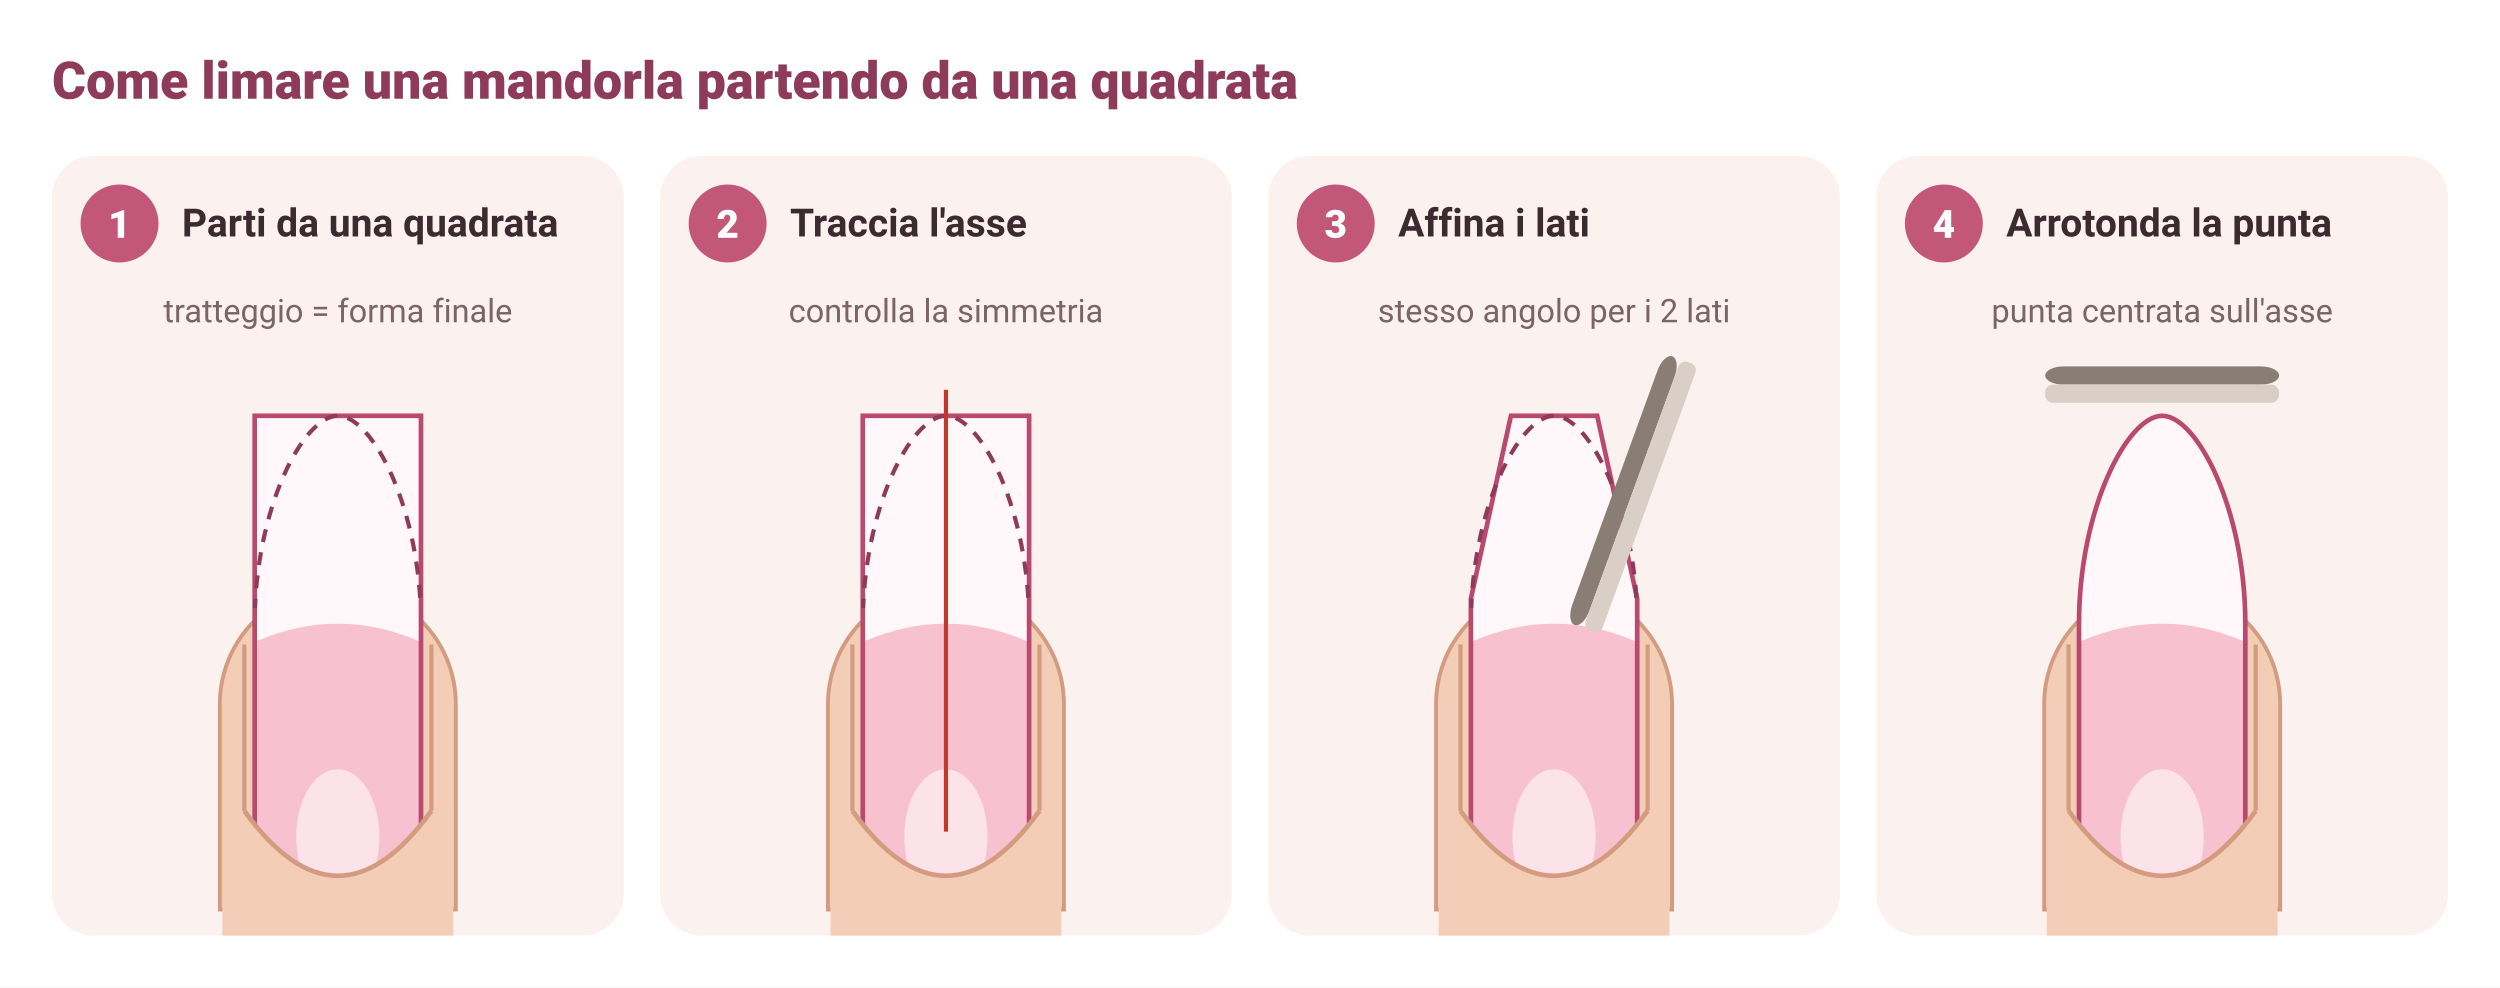
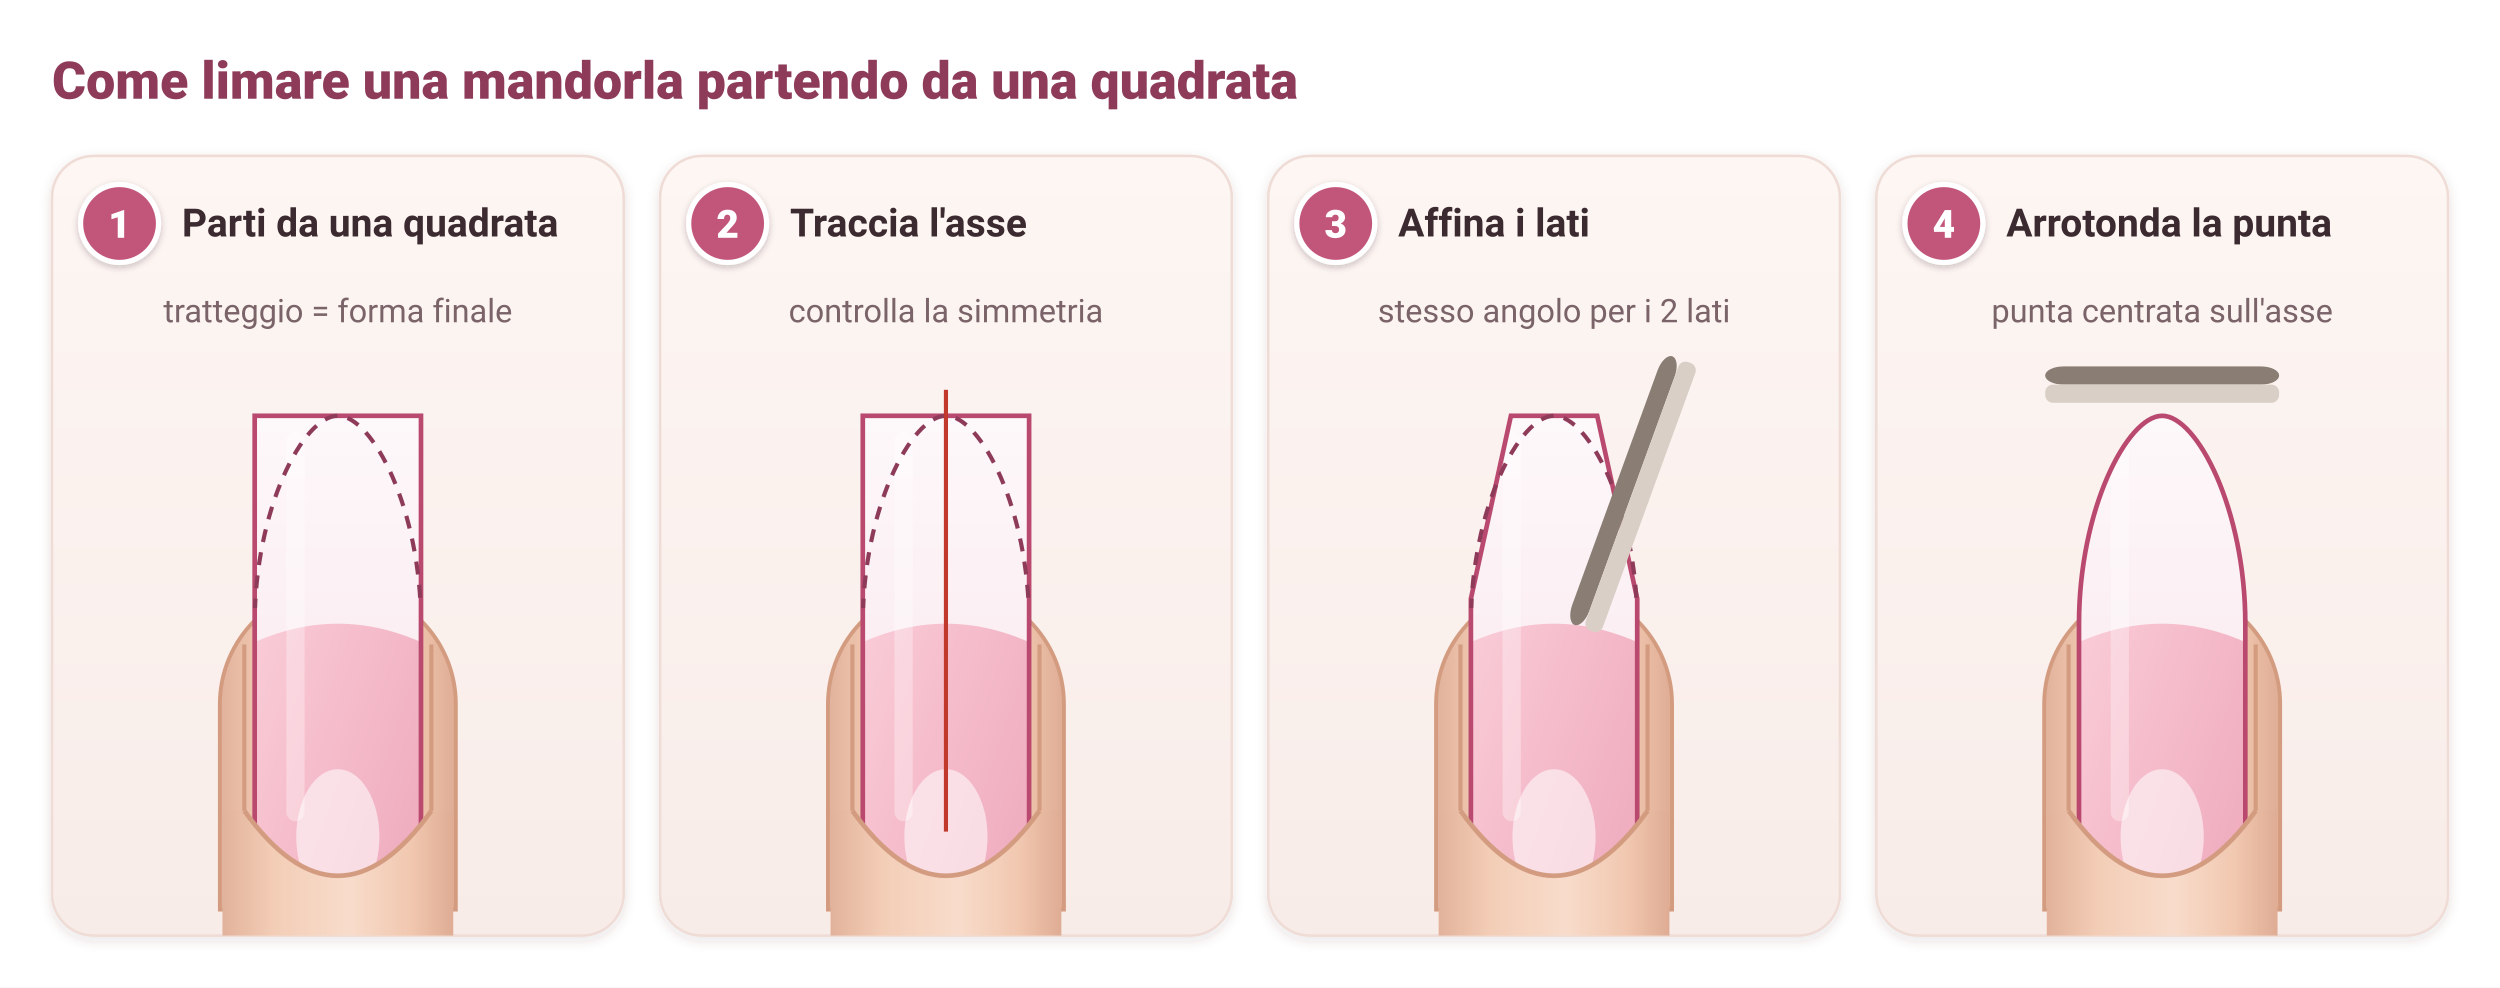
<svg xmlns="http://www.w3.org/2000/svg" viewBox="0 0 962 380" width="962" height="380" font-family="system-ui, -apple-system, 'Segoe UI', Roboto, Arial, sans-serif" role="img">
  <rect width="100%" height="100%" fill="#ffffff" />
+   <defs>
+     <linearGradient id="nxSkin" x1="0" y1="0" x2="1" y2="0">
+       <stop offset="0" stop-color="#e2b29b" />
+       <stop offset=".22" stop-color="#f3cdb6" />
+       <stop offset=".55" stop-color="#f8dccb" />
+       <stop offset=".82" stop-color="#f1c7af" />
+       <stop offset="1" stop-color="#dfac94" />
+     </linearGradient>
+     <linearGradient id="nxNail" x1="0" y1="0" x2="1" y2="1">
+       <stop offset="0" stop-color="#fbd6e0" />
+       <stop offset=".45" stop-color="#f7c1cf" />
+       <stop offset="1" stop-color="#eeaabd" />
+     </linearGradient>
+     <linearGradient id="nxFree" x1="0" y1="0" x2="0" y2="1">
+       <stop offset="0" stop-color="#ffffff" />
+       <stop offset="1" stop-color="#fbeef2" />
+     </linearGradient>
+     <linearGradient id="nxPanel" x1="0" y1="0" x2="0" y2="1">
+       <stop offset="0" stop-color="#fdf6f3" />
+       <stop offset="1" stop-color="#f8ece8" />
+     </linearGradient>
+     <filter id="nxSh" x="-5%" y="-5%" width="110%" height="115%">
+       <feDropShadow dx="0" dy="1.5" stdDeviation="2.2" flood-color="#5a2a3a" flood-opacity=".13" />
+     </filter>
+     <filter id="nxShS" x="-20%" y="-20%" width="140%" height="150%">
+       <feDropShadow dx="0" dy="1" stdDeviation="1.2" flood-color="#3b2a30" flood-opacity=".25" />
+     </filter>
+   </defs>
  <defs>
    <marker id="ar" viewBox="0 0 10 10" refX="8" refY="5" markerWidth="7" markerHeight="7" orient="auto-start-reverse">
      <path d="M0,0 L10,5 L0,10 z" fill="#8e3b5a" />
    </marker>
    <marker id="arw" viewBox="0 0 10 10" refX="8" refY="5" markerWidth="7" markerHeight="7" orient="auto-start-reverse">
      <path d="M0,0 L10,5 L0,10 z" fill="#7a6369" />
    </marker>
  </defs>
  <text x="20.0" y="38.0" font-size="20" text-anchor="start" font-weight="800" fill="#8e3b5a">Come limare una mandorla partendo da una quadrata</text>
  <defs>
    <clipPath id="p116">
      <rect x="20" y="60" width="220" height="300" rx="16" />
    </clipPath>
  </defs>
-   <rect x="20" y="60" width="220" height="300" rx="16" fill="#fbf1ee" />
-   <circle cx="46" cy="86" r="15" fill="#c2577a" />
+   <rect x="20" y="60" width="220" height="300" rx="16" fill="url(#nxPanel)" stroke="#efdcd6" stroke-width="1" filter="url(#nxSh)" />
+   <circle cx="46" cy="86" r="15" fill="#c2577a" stroke="#fff" stroke-width="2" filter="url(#nxShS)" />
  <text x="46.0" y="91.5" font-size="15" text-anchor="middle" font-weight="800" fill="#fff">1</text>
  <text x="70.0" y="91.0" font-size="15" text-anchor="start" font-weight="700" fill="#3b2a30">Parti da una quadrata</text>
  <g clip-path="url(#p116)">
-     <path d="M84.6,350.0 L84.6,271.0 A45.4,45.4 0 0 1 175.4,271.0 L175.4,350.0 Z" fill="#f3cdb6" stroke="#d39c80" stroke-width="1.5" />
+     <path d="M84.6,350.0 L84.6,271.0 A45.4,45.4 0 0 1 175.4,271.0 L175.4,350.0 Z" fill="url(#nxSkin)" stroke="#d39c80" stroke-width="1.5" />
    <defs>
      <clipPath id="c117">
        <path d="M98.0,346.0 L162.0,346.0 L162.0,240.0 L162.0,160.0 L98.0,160.0 L98.0,240.0 Z" />
      </clipPath>
    </defs>
-     <path d="M98.0,346.0 L162.0,346.0 L162.0,240.0 L162.0,160.0 L98.0,160.0 L98.0,240.0 Z" fill="#f7c1cf" />
+     <path d="M98.0,346.0 L162.0,346.0 L162.0,240.0 L162.0,160.0 L98.0,160.0 L98.0,240.0 Z" fill="url(#nxNail)" />
    <ellipse cx="130.0" cy="322.0" rx="16.0" ry="26.0" fill="#fff" opacity=".55" clip-path="url(#c117)" />
-     <path d="M92.0,250.0 Q130.0,230.0 168.0,250.0 L168.0,100.0 L92.0,100.0 Z" fill="#fff7f9" clip-path="url(#c117)" />
+     <path d="M92.0,250.0 Q130.0,230.0 168.0,250.0 L168.0,100.0 L92.0,100.0 Z" fill="url(#nxFree)" clip-path="url(#c117)" />
+     <rect x="110.2" y="166.0" width="7.0" height="150.0" rx="3.5" fill="#fff" opacity=".32" clip-path="url(#c117)" />
    <path d="M98.0,346.0 L162.0,346.0 L162.0,240.0 L162.0,160.0 L98.0,160.0 L98.0,240.0 Z" fill="none" stroke="#b9496f" stroke-width="1.8" />
-     <path d="M85.6,312.0 L94.0,312.0 Q130.0,362.0 166.0,312.0 L174.4,312.0 L174.4,370.0 L85.6,370.0 Z" fill="#f3cdb6" />
+     <path d="M85.6,312.0 L94.0,312.0 Q130.0,362.0 166.0,312.0 L174.4,312.0 L174.4,370.0 L85.6,370.0 Z" fill="url(#nxSkin)" />
    <path d="M94.0,312.0 Q130.0,362.0 166.0,312.0" fill="none" stroke="#d39c80" stroke-width="1.8" />
    <path d="M94.0,312.0 L94.0,248.0" stroke="#d39c80" stroke-width="1.6" />
    <path d="M166.0,312.0 L166.0,248.0" stroke="#d39c80" stroke-width="1.6" />
    <defs>
      <clipPath id="c118">
        <rect x="20" y="60" width="220" height="174" />
      </clipPath>
    </defs>
    <path d="M98.0,346.0 L162.0,346.0 L162.0,240.0 C162.0,196.0 143.4,160.0 130.0,160.0 C116.6,160.0 98.0,196.0 98.0,240.0 L98.0,240.0 Z" fill="none" stroke="#8e3b5a" stroke-width="1.6" stroke-dasharray="5 4" clip-path="url(#c118)" />
    <text x="130.0" y="124.0" font-size="12.5" text-anchor="middle" font-weight="400" fill="#7a6369">tratteggio = forma finale</text>
  </g>
  <defs>
    <clipPath id="p119">
      <rect x="254" y="60" width="220" height="300" rx="16" />
    </clipPath>
  </defs>
-   <rect x="254" y="60" width="220" height="300" rx="16" fill="#fbf1ee" />
-   <circle cx="280" cy="86" r="15" fill="#c2577a" />
+   <rect x="254" y="60" width="220" height="300" rx="16" fill="url(#nxPanel)" stroke="#efdcd6" stroke-width="1" filter="url(#nxSh)" />
+   <circle cx="280" cy="86" r="15" fill="#c2577a" stroke="#fff" stroke-width="2" filter="url(#nxShS)" />
  <text x="280.0" y="91.5" font-size="15" text-anchor="middle" font-weight="800" fill="#fff">2</text>
  <text x="304.0" y="91.0" font-size="15" text-anchor="start" font-weight="700" fill="#3b2a30">Traccia l'asse</text>
  <g clip-path="url(#p119)">
-     <path d="M318.6,350.0 L318.6,271.0 A45.4,45.4 0 0 1 409.4,271.0 L409.4,350.0 Z" fill="#f3cdb6" stroke="#d39c80" stroke-width="1.5" />
+     <path d="M318.6,350.0 L318.6,271.0 A45.4,45.4 0 0 1 409.4,271.0 L409.4,350.0 Z" fill="url(#nxSkin)" stroke="#d39c80" stroke-width="1.5" />
    <defs>
      <clipPath id="c120">
        <path d="M332.0,346.0 L396.0,346.0 L396.0,240.0 L396.0,160.0 L332.0,160.0 L332.0,240.0 Z" />
      </clipPath>
    </defs>
-     <path d="M332.0,346.0 L396.0,346.0 L396.0,240.0 L396.0,160.0 L332.0,160.0 L332.0,240.0 Z" fill="#f7c1cf" />
+     <path d="M332.0,346.0 L396.0,346.0 L396.0,240.0 L396.0,160.0 L332.0,160.0 L332.0,240.0 Z" fill="url(#nxNail)" />
    <ellipse cx="364.0" cy="322.0" rx="16.0" ry="26.0" fill="#fff" opacity=".55" clip-path="url(#c120)" />
-     <path d="M326.0,250.0 Q364.0,230.0 402.0,250.0 L402.0,100.0 L326.0,100.0 Z" fill="#fff7f9" clip-path="url(#c120)" />
+     <path d="M326.0,250.0 Q364.0,230.0 402.0,250.0 L402.0,100.0 L326.0,100.0 Z" fill="url(#nxFree)" clip-path="url(#c120)" />
+     <rect x="344.2" y="166.0" width="7.0" height="150.0" rx="3.5" fill="#fff" opacity=".32" clip-path="url(#c120)" />
    <path d="M332.0,346.0 L396.0,346.0 L396.0,240.0 L396.0,160.0 L332.0,160.0 L332.0,240.0 Z" fill="none" stroke="#b9496f" stroke-width="1.8" />
-     <path d="M319.6,312.0 L328.0,312.0 Q364.0,362.0 400.0,312.0 L408.4,312.0 L408.4,370.0 L319.6,370.0 Z" fill="#f3cdb6" />
+     <path d="M319.6,312.0 L328.0,312.0 Q364.0,362.0 400.0,312.0 L408.4,312.0 L408.4,370.0 L319.6,370.0 Z" fill="url(#nxSkin)" />
    <path d="M328.0,312.0 Q364.0,362.0 400.0,312.0" fill="none" stroke="#d39c80" stroke-width="1.8" />
    <path d="M328.0,312.0 L328.0,248.0" stroke="#d39c80" stroke-width="1.6" />
    <path d="M400.0,312.0 L400.0,248.0" stroke="#d39c80" stroke-width="1.6" />
    <defs>
      <clipPath id="c121">
        <rect x="254" y="60" width="220" height="174" />
      </clipPath>
    </defs>
    <path d="M332.0,346.0 L396.0,346.0 L396.0,240.0 C396.0,196.0 377.4,160.0 364.0,160.0 C350.6,160.0 332.0,196.0 332.0,240.0 L332.0,240.0 Z" fill="none" stroke="#8e3b5a" stroke-width="1.6" stroke-dasharray="5 4" clip-path="url(#c121)" />
    <line x1="364" y1="150" x2="364" y2="320" stroke="#c0392b" stroke-width="1.6" />
    <text x="364.0" y="124.0" font-size="12.5" text-anchor="middle" font-weight="400" fill="#7a6369">controlla la simmetria</text>
  </g>
  <defs>
    <clipPath id="p122">
      <rect x="488" y="60" width="220" height="300" rx="16" />
    </clipPath>
  </defs>
-   <rect x="488" y="60" width="220" height="300" rx="16" fill="#fbf1ee" />
-   <circle cx="514" cy="86" r="15" fill="#c2577a" />
+   <rect x="488" y="60" width="220" height="300" rx="16" fill="url(#nxPanel)" stroke="#efdcd6" stroke-width="1" filter="url(#nxSh)" />
+   <circle cx="514" cy="86" r="15" fill="#c2577a" stroke="#fff" stroke-width="2" filter="url(#nxShS)" />
  <text x="514.0" y="91.5" font-size="15" text-anchor="middle" font-weight="800" fill="#fff">3</text>
  <text x="538.0" y="91.0" font-size="15" text-anchor="start" font-weight="700" fill="#3b2a30">Affina i lati</text>
  <g clip-path="url(#p122)">
-     <path d="M552.6,350.0 L552.6,271.0 A45.4,45.4 0 0 1 643.4,271.0 L643.4,350.0 Z" fill="#f3cdb6" stroke="#d39c80" stroke-width="1.5" />
+     <path d="M552.6,350.0 L552.6,271.0 A45.4,45.4 0 0 1 643.4,271.0 L643.4,350.0 Z" fill="url(#nxSkin)" stroke="#d39c80" stroke-width="1.5" />
    <defs>
      <clipPath id="c123">
        <path d="M566.0,346.0 L630.0,346.0 L630.0,240.0 L630.0,230.4 L614.6,160.0 L581.4,160.0 L566.0,230.4 L566.0,240.0 Z" />
      </clipPath>
    </defs>
-     <path d="M566.0,346.0 L630.0,346.0 L630.0,240.0 L630.0,230.4 L614.6,160.0 L581.4,160.0 L566.0,230.4 L566.0,240.0 Z" fill="#f7c1cf" />
+     <path d="M566.0,346.0 L630.0,346.0 L630.0,240.0 L630.0,230.4 L614.6,160.0 L581.4,160.0 L566.0,230.4 L566.0,240.0 Z" fill="url(#nxNail)" />
    <ellipse cx="598.0" cy="322.0" rx="16.0" ry="26.0" fill="#fff" opacity=".55" clip-path="url(#c123)" />
-     <path d="M560.0,250.0 Q598.0,230.0 636.0,250.0 L636.0,100.0 L560.0,100.0 Z" fill="#fff7f9" clip-path="url(#c123)" />
+     <path d="M560.0,250.0 Q598.0,230.0 636.0,250.0 L636.0,100.0 L560.0,100.0 Z" fill="url(#nxFree)" clip-path="url(#c123)" />
+     <rect x="578.2" y="166.0" width="7.0" height="150.0" rx="3.5" fill="#fff" opacity=".32" clip-path="url(#c123)" />
    <path d="M566.0,346.0 L630.0,346.0 L630.0,240.0 L630.0,230.4 L614.6,160.0 L581.4,160.0 L566.0,230.4 L566.0,240.0 Z" fill="none" stroke="#b9496f" stroke-width="1.8" />
-     <path d="M553.6,312.0 L562.0,312.0 Q598.0,362.0 634.0,312.0 L642.4,312.0 L642.4,370.0 L553.6,370.0 Z" fill="#f3cdb6" />
+     <path d="M553.6,312.0 L562.0,312.0 Q598.0,362.0 634.0,312.0 L642.4,312.0 L642.4,370.0 L553.6,370.0 Z" fill="url(#nxSkin)" />
    <path d="M562.0,312.0 Q598.0,362.0 634.0,312.0" fill="none" stroke="#d39c80" stroke-width="1.8" />
    <path d="M562.0,312.0 L562.0,248.0" stroke="#d39c80" stroke-width="1.6" />
    <path d="M634.0,312.0 L634.0,248.0" stroke="#d39c80" stroke-width="1.6" />
    <defs>
      <clipPath id="c124">
        <rect x="488" y="60" width="220" height="174" />
      </clipPath>
    </defs>
    <path d="M566.0,346.0 L630.0,346.0 L630.0,240.0 C630.0,196.0 611.4,160.0 598.0,160.0 C584.6,160.0 566.0,196.0 566.0,240.0 L566.0,240.0 Z" fill="none" stroke="#8e3b5a" stroke-width="1.6" stroke-dasharray="5 4" clip-path="url(#c124)" />
    <g transform="translate(628.0,190.0) rotate(-70.0)">
      <rect x="-55.0" y="-7.0" width="110" height="7" rx="7" fill="#8a7d74" />
      <rect x="-55.0" y="0.0" width="110" height="7" rx="3" fill="#d9cfc6" />
    </g>
    <text x="598.0" y="124.0" font-size="12.5" text-anchor="middle" font-weight="400" fill="#7a6369">stesso angolo per i 2 lati</text>
  </g>
  <defs>
    <clipPath id="p125">
      <rect x="722" y="60" width="220" height="300" rx="16" />
    </clipPath>
  </defs>
-   <rect x="722" y="60" width="220" height="300" rx="16" fill="#fbf1ee" />
-   <circle cx="748" cy="86" r="15" fill="#c2577a" />
+   <rect x="722" y="60" width="220" height="300" rx="16" fill="url(#nxPanel)" stroke="#efdcd6" stroke-width="1" filter="url(#nxSh)" />
+   <circle cx="748" cy="86" r="15" fill="#c2577a" stroke="#fff" stroke-width="2" filter="url(#nxShS)" />
  <text x="748.0" y="91.5" font-size="15" text-anchor="middle" font-weight="800" fill="#fff">4</text>
  <text x="772.0" y="91.0" font-size="15" text-anchor="start" font-weight="700" fill="#3b2a30">Arrotonda la punta</text>
  <g clip-path="url(#p125)">
-     <path d="M786.6,350.0 L786.6,271.0 A45.4,45.4 0 0 1 877.4,271.0 L877.4,350.0 Z" fill="#f3cdb6" stroke="#d39c80" stroke-width="1.5" />
+     <path d="M786.6,350.0 L786.6,271.0 A45.4,45.4 0 0 1 877.4,271.0 L877.4,350.0 Z" fill="url(#nxSkin)" stroke="#d39c80" stroke-width="1.5" />
    <defs>
      <clipPath id="c126">
        <path d="M800.0,346.0 L864.0,346.0 L864.0,240.0 C864.0,196.0 845.4,160.0 832.0,160.0 C818.6,160.0 800.0,196.0 800.0,240.0 L800.0,240.0 Z" />
      </clipPath>
    </defs>
-     <path d="M800.0,346.0 L864.0,346.0 L864.0,240.0 C864.0,196.0 845.4,160.0 832.0,160.0 C818.6,160.0 800.0,196.0 800.0,240.0 L800.0,240.0 Z" fill="#f7c1cf" />
+     <path d="M800.0,346.0 L864.0,346.0 L864.0,240.0 C864.0,196.0 845.4,160.0 832.0,160.0 C818.6,160.0 800.0,196.0 800.0,240.0 L800.0,240.0 Z" fill="url(#nxNail)" />
    <ellipse cx="832.0" cy="322.0" rx="16.0" ry="26.0" fill="#fff" opacity=".55" clip-path="url(#c126)" />
-     <path d="M794.0,250.0 Q832.0,230.0 870.0,250.0 L870.0,100.0 L794.0,100.0 Z" fill="#fff7f9" clip-path="url(#c126)" />
+     <path d="M794.0,250.0 Q832.0,230.0 870.0,250.0 L870.0,100.0 L794.0,100.0 Z" fill="url(#nxFree)" clip-path="url(#c126)" />
+     <rect x="812.2" y="166.0" width="7.0" height="150.0" rx="3.5" fill="#fff" opacity=".32" clip-path="url(#c126)" />
    <path d="M800.0,346.0 L864.0,346.0 L864.0,240.0 C864.0,196.0 845.4,160.0 832.0,160.0 C818.6,160.0 800.0,196.0 800.0,240.0 L800.0,240.0 Z" fill="none" stroke="#b9496f" stroke-width="1.8" />
-     <path d="M787.6,312.0 L796.0,312.0 Q832.0,362.0 868.0,312.0 L876.4,312.0 L876.4,370.0 L787.6,370.0 Z" fill="#f3cdb6" />
+     <path d="M787.6,312.0 L796.0,312.0 Q832.0,362.0 868.0,312.0 L876.4,312.0 L876.4,370.0 L787.6,370.0 Z" fill="url(#nxSkin)" />
    <path d="M796.0,312.0 Q832.0,362.0 868.0,312.0" fill="none" stroke="#d39c80" stroke-width="1.8" />
    <path d="M796.0,312.0 L796.0,248.0" stroke="#d39c80" stroke-width="1.6" />
    <path d="M868.0,312.0 L868.0,248.0" stroke="#d39c80" stroke-width="1.6" />
    <g transform="translate(832.0,148.0) rotate(0.0)">
      <rect x="-45.0" y="-7.0" width="90" height="7" rx="7" fill="#8a7d74" />
      <rect x="-45.0" y="0.0" width="90" height="7" rx="3" fill="#d9cfc6" />
    </g>
    <text x="832.0" y="124.0" font-size="12.5" text-anchor="middle" font-weight="400" fill="#7a6369">punta centrata sull'asse</text>
  </g>
</svg>
